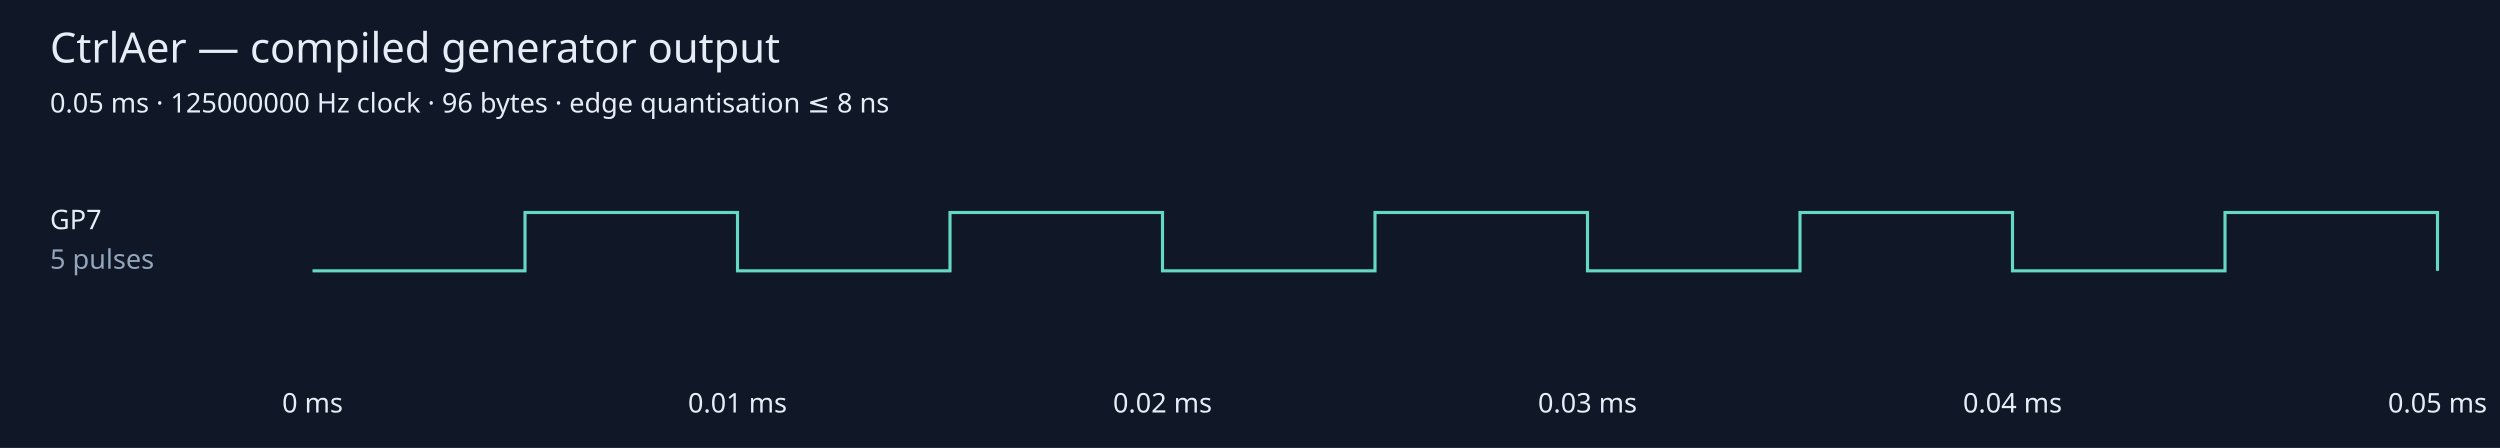
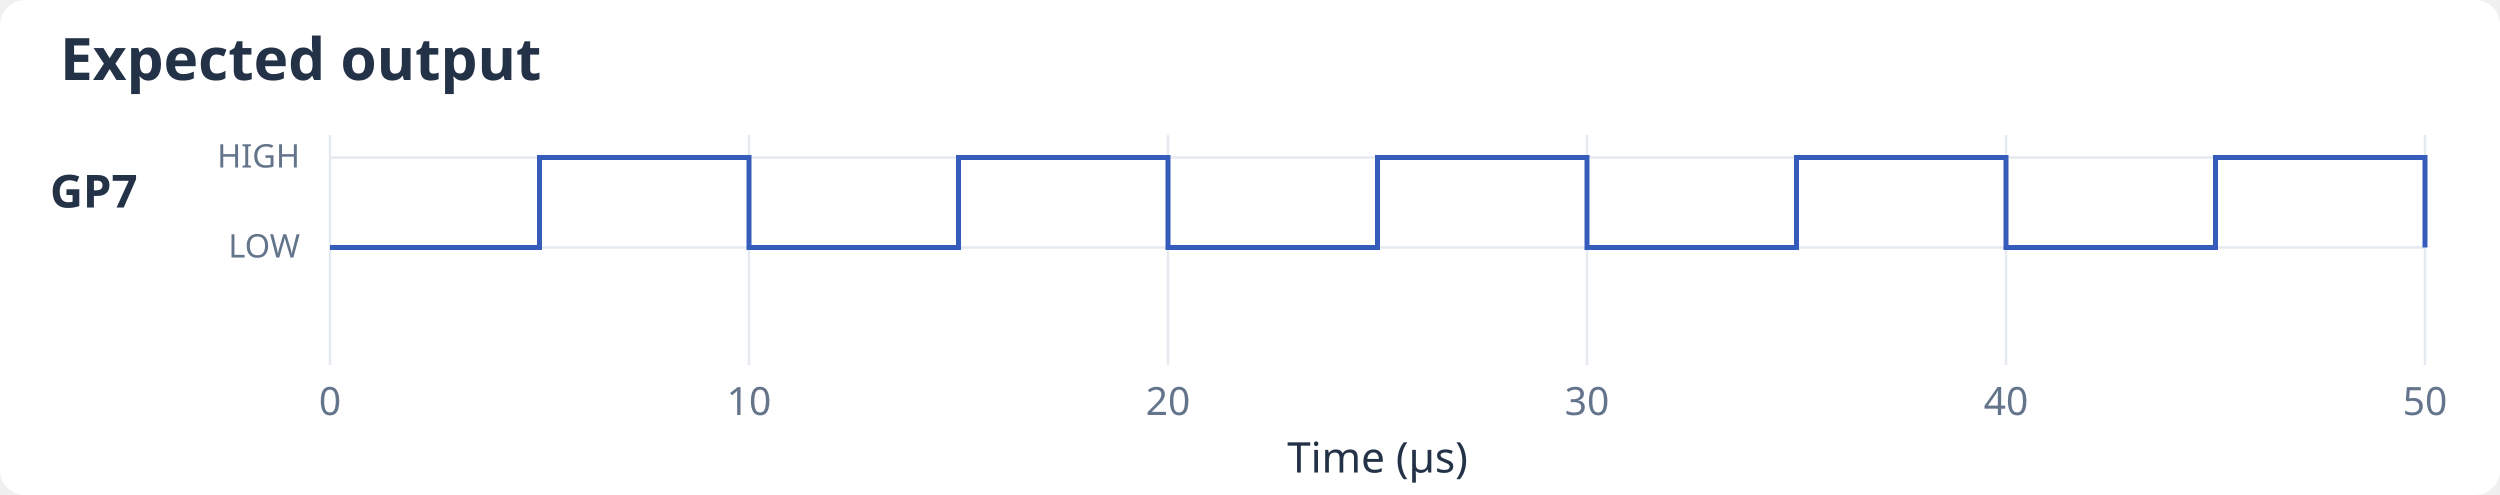
- <svg xmlns="http://www.w3.org/2000/svg" width="1200" height="215" viewBox="0 0 1200 215">
-   <rect width="100%" height="100%" fill="#101827" />
-   <g font-family="sans-serif" font-size="13" fill="#e6edf7">
-     <text x="24" y="30" font-size="20">CtrlAer — compiled generator output</text>
-     <text x="24" y="54">0.05 ms · 125000000 Hz clock · 96 bytes · edge quantisation ≤ 8 ns</text>
-     <text x="24" y="110">GP7</text>
-     <text x="24" y="129" fill="#93a5bc">5 pulses</text>
-     <path d="M 150.000 130 H 252.000 V 102 H 354.000 V 130 H 456.000 V 102 H 558.000 V 130 H 660.000 V 102 H 762.000 V 130 H 864.000 V 102 H 966.000 V 130 H 1068.000 V 102 H 1170.000 V 130 H 1170.000" fill="none" stroke="#64d8c5" stroke-width="1.5" />
-     <text x="150.000" y="198" text-anchor="middle">0 ms</text>
-     <text x="354.000" y="198" text-anchor="middle">0.01 ms</text>
-     <text x="558.000" y="198" text-anchor="middle">0.02 ms</text>
-     <text x="762.000" y="198" text-anchor="middle">0.03 ms</text>
-     <text x="966.000" y="198" text-anchor="middle">0.04 ms</text>
-     <text x="1170.000" y="198" text-anchor="middle">0.05 ms</text>
+ <svg xmlns="http://www.w3.org/2000/svg" viewBox="0 0 1000 198" role="img">
+   <rect width="100%" height="100%" rx="10" fill="#fff" />
+   <g font-family="system-ui, sans-serif" fill="#243247">
+     <text x="24" y="32" font-size="23.4" fill="#243247" font-weight="600" text-anchor="start">Expected output</text>
+     <path d="M132.0,54 L132.0,146" fill="none" stroke="#e5eaf1" stroke-width="1" />
+     <text x="132.0" y="166" font-size="15.6" fill="#64748b" font-weight="400" text-anchor="middle">0</text>
+     <path d="M299.6,54 L299.6,146" fill="none" stroke="#e5eaf1" stroke-width="1" />
+     <text x="299.6" y="166" font-size="15.6" fill="#64748b" font-weight="400" text-anchor="middle">10</text>
+     <path d="M467.2,54 L467.2,146" fill="none" stroke="#e5eaf1" stroke-width="1" />
+     <text x="467.2" y="166" font-size="15.6" fill="#64748b" font-weight="400" text-anchor="middle">20</text>
+     <path d="M634.8,54 L634.8,146" fill="none" stroke="#e5eaf1" stroke-width="1" />
+     <text x="634.8" y="166" font-size="15.6" fill="#64748b" font-weight="400" text-anchor="middle">30</text>
+     <path d="M802.4,54 L802.4,146" fill="none" stroke="#e5eaf1" stroke-width="1" />
+     <text x="802.4" y="166" font-size="15.6" fill="#64748b" font-weight="400" text-anchor="middle">40</text>
+     <path d="M970.0,54 L970.0,146" fill="none" stroke="#e5eaf1" stroke-width="1" />
+     <text x="970.0" y="166" font-size="15.6" fill="#64748b" font-weight="400" text-anchor="middle">50</text>
+     <text x="551.0" y="189" font-size="16.9" fill="#243247" font-weight="400" text-anchor="middle">Time (µs)</text>
+     <text x="20" y="83" font-size="18.2" fill="#243247" font-weight="600" text-anchor="start">GP7</text>
+     <text x="120" y="67" font-size="13.0" fill="#64748b" font-weight="400" text-anchor="end">HIGH</text>
+     <text x="120" y="103" font-size="13.0" fill="#64748b" font-weight="400" text-anchor="end">LOW</text>
+     <path d="M132,63 L970,63" fill="none" stroke="#e5eaf1" stroke-width="1" />
+     <path d="M132,99 L970,99" fill="none" stroke="#e5eaf1" stroke-width="1" />
+     <path d="M 132,99 H 215.800 V 63 H 299.600 V 99 H 383.400 V 63 H 467.200 V 99 H 551.000 V 63 H 634.800 V 99 H 718.600 V 63 H 802.400 V 99 H 886.200 V 63 H 970.000 V 99 H 970" stroke="#355cbb" stroke-width="2" fill="none" />
  </g>
</svg>
